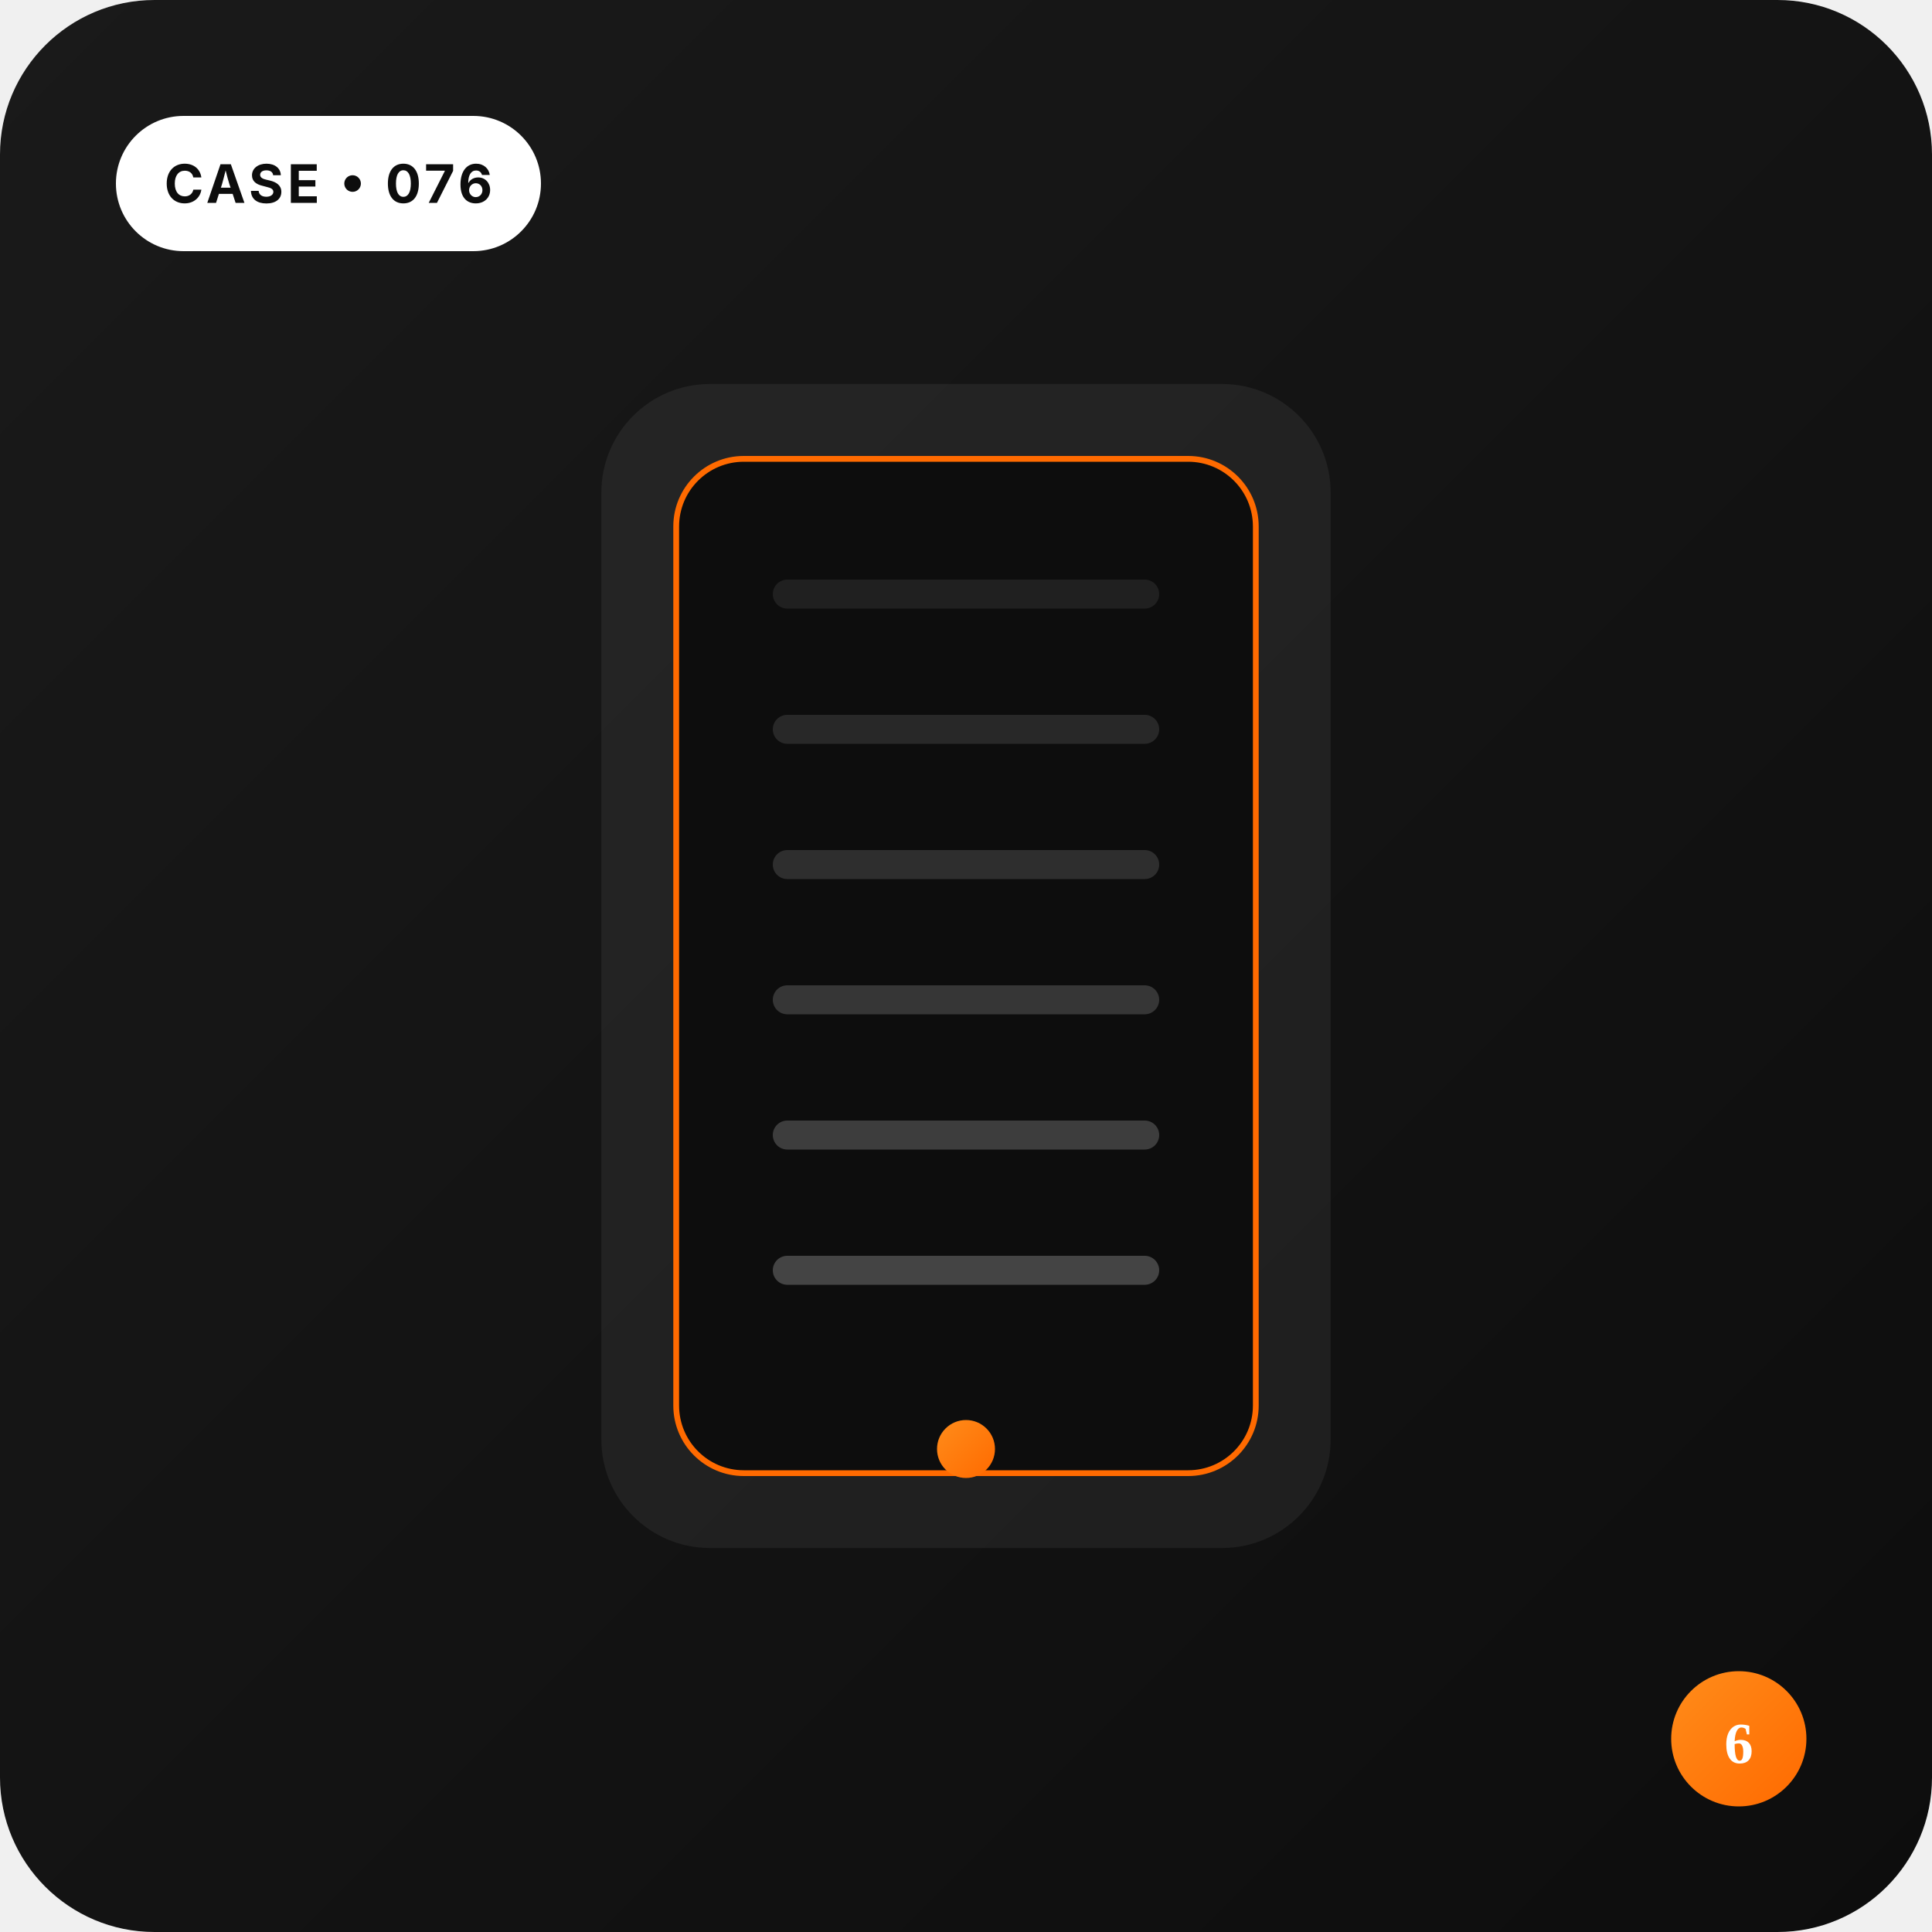
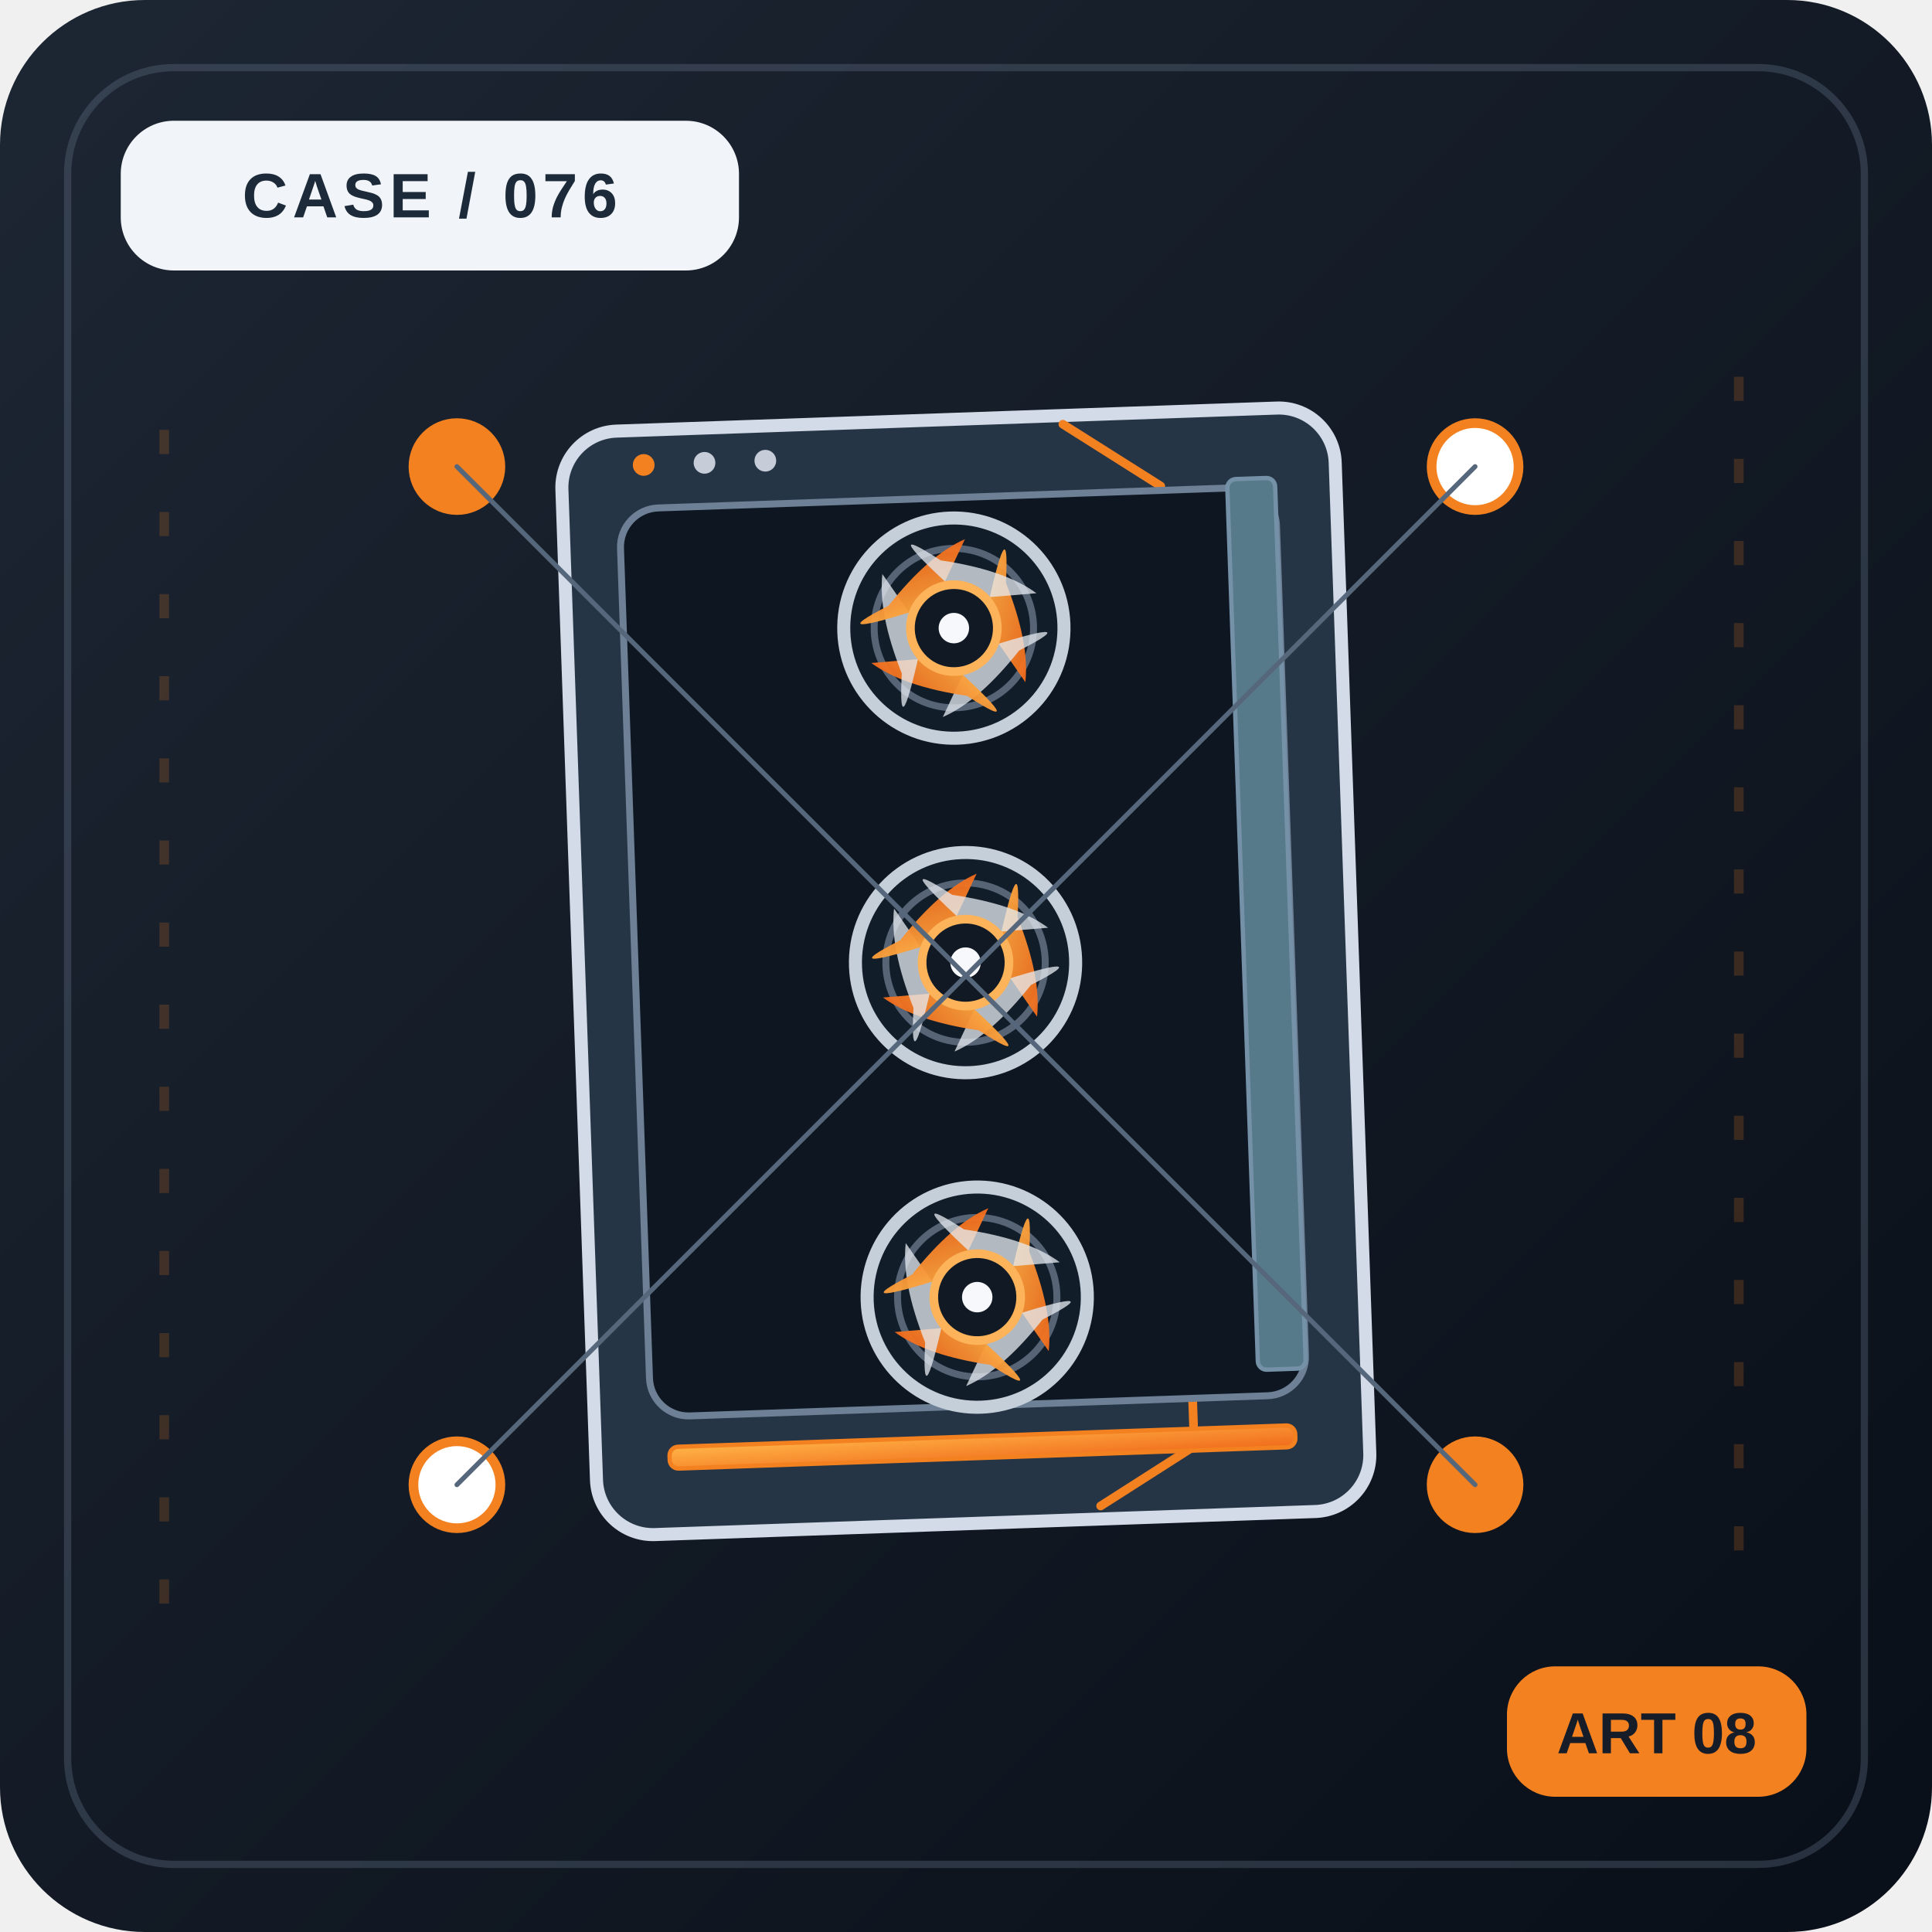
- <svg xmlns="http://www.w3.org/2000/svg" width="400" height="400" viewBox="0 0 400 400">
+ <svg xmlns="http://www.w3.org/2000/svg" width="400" height="400" viewBox="0 0 400 400" role="img" aria-label="Computer case — design 076" data-creator="Jelvan Elements">
  <defs>
-     <linearGradient id="og" x1="0%" y1="0%" x2="100%" y2="100%">
-       <stop offset="0%" stop-color="#FF8C1A" />
-       <stop offset="100%" stop-color="#FF6A00" />
+     <linearGradient id="accent" x1="0" y1="0" x2="1" y2="1">
+       <stop stop-color="#FFB447" />
+       <stop offset="1" stop-color="#F16A1B" />
    </linearGradient>
-     <linearGradient id="bg" x1="0%" y1="0%" x2="100%" y2="100%">
-       <stop offset="0%" stop-color="#1A1A1A" />
-       <stop offset="100%" stop-color="#0D0D0D" />
+     <linearGradient id="back" x1="0" y1="0" x2="1" y2="1">
+       <stop stop-color="#1D2633" />
+       <stop offset="1" stop-color="#090F18" />
    </linearGradient>
-     <filter id="shadow" x="-20%" y="-20%" width="140%" height="140%">
-       <feDropShadow dx="0" dy="8" stdDeviation="12" flood-color="#000" flood-opacity="0.35" />
-     </filter>
  </defs>
-   <rect width="400" height="400" rx="32" fill="url(#bg)" />
-   <rect x="125" y="80" width="150" height="240" rx="22" fill="#FFFFFF" opacity="0.06" stroke="#FFFFFF" stroke-width="1" />
-   <rect x="140" y="95" width="120" height="210" rx="14" fill="#0D0D0D" stroke="#FF6A00" stroke-width="1.2" />
-   <rect x="160" y="120" width="80" height="6" rx="3" fill="#FFFFFF" opacity="0.08" />
-   <rect x="160" y="148" width="80" height="6" rx="3" fill="#FFFFFF" opacity="0.11" />
-   <rect x="160" y="176" width="80" height="6" rx="3" fill="#FFFFFF" opacity="0.14" />
-   <rect x="160" y="204" width="80" height="6" rx="3" fill="#FFFFFF" opacity="0.17" />
-   <rect x="160" y="232" width="80" height="6" rx="3" fill="#FFFFFF" opacity="0.2" />
-   <rect x="160" y="260" width="80" height="6" rx="3" fill="#FFFFFF" opacity="0.23" />
-   <circle cx="200" cy="300" r="6" fill="url(#og)">
-     <animate attributeName="opacity" values="1;0.4;1" dur="2s" repeatCount="indefinite" />
-   </circle>
-   <g>
-     <rect x="24" y="24" width="88" height="28" rx="14" fill="#FFFFFF" />
-     <text x="68" y="42" text-anchor="middle" font-family="Inter, Helvetica, sans-serif" font-size="11" font-weight="700" fill="#0D0D0D" letter-spacing="0.8">CASE • 076</text>
+   <rect width="400" height="400" rx="30" fill="url(#back)" />
+   <rect x="14" y="14" width="372" height="372" rx="22" fill="none" stroke="#6F8197" stroke-opacity=".3" stroke-width="1.5" />
+   <path d="M34 332V80M360 78v250" stroke="#F48120" stroke-opacity=".19" stroke-width="2" stroke-dasharray="5 12" />
+   <g transform="translate(200 202) rotate(-2) scale(0.9)">
+     <rect x="-89" y="-128" width="178" height="254" rx="13" fill="#263545" stroke="#D2DBE7" stroke-width="3" />
+     <path d="M26.7 -126l22 15v221l-22 13" fill="none" stroke="#F48120" stroke-width="2" stroke-linejoin="round" stroke-linecap="round" />
+     <rect x="-76" y="-110" width="151" height="209" rx="9" fill="#0E1622" stroke="#6D8095" stroke-width="1.6" />
+     <circle cx="0" cy="-80" r="25.333" fill="#121D2A" stroke="#C5CFDA" stroke-width="3" />
+     <circle cx="0" cy="-80" r="18.333" fill="none" stroke="#566476" stroke-width="1.6" />
+     <path d="M7 -81 Q14 -109 12.333 -90 Q17.333 -76 16 -67Z" transform="rotate(0 0 -80)" fill="url(#accent)" opacity=".95" />
+     <path d="M7 -81 Q14 -109 12.333 -90 Q17.333 -76 16 -67Z" transform="rotate(60 0 -80)" fill="#E5EAF1" opacity=".76" />
+     <path d="M7 -81 Q14 -109 12.333 -90 Q17.333 -76 16 -67Z" transform="rotate(120 0 -80)" fill="url(#accent)" opacity=".95" />
+     <path d="M7 -81 Q14 -109 12.333 -90 Q17.333 -76 16 -67Z" transform="rotate(180 0 -80)" fill="#E5EAF1" opacity=".76" />
+     <path d="M7 -81 Q14 -109 12.333 -90 Q17.333 -76 16 -67Z" transform="rotate(240 0 -80)" fill="url(#accent)" opacity=".95" />
+     <path d="M7 -81 Q14 -109 12.333 -90 Q17.333 -76 16 -67Z" transform="rotate(300 0 -80)" fill="#E5EAF1" opacity=".76" />
+     <circle cx="0" cy="-80" r="10" fill="#111924" stroke="#FCB35A" stroke-width="2" />
+     <circle cx="0" cy="-80" r="3" fill="#F6F8FB" stroke="#F6F8FB" stroke-width="1" />
+     <circle cx="0" cy="-3" r="25.333" fill="#121D2A" stroke="#C5CFDA" stroke-width="3" />
+     <circle cx="0" cy="-3" r="18.333" fill="none" stroke="#566476" stroke-width="1.6" />
+     <path d="M7 -4 Q14 -32 12.333 -13 Q17.333 1 16 10Z" transform="rotate(0 0 -3)" fill="url(#accent)" opacity=".95" />
+     <path d="M7 -4 Q14 -32 12.333 -13 Q17.333 1 16 10Z" transform="rotate(60 0 -3)" fill="#E5EAF1" opacity=".76" />
+     <path d="M7 -4 Q14 -32 12.333 -13 Q17.333 1 16 10Z" transform="rotate(120 0 -3)" fill="url(#accent)" opacity=".95" />
+     <path d="M7 -4 Q14 -32 12.333 -13 Q17.333 1 16 10Z" transform="rotate(180 0 -3)" fill="#E5EAF1" opacity=".76" />
+     <path d="M7 -4 Q14 -32 12.333 -13 Q17.333 1 16 10Z" transform="rotate(240 0 -3)" fill="url(#accent)" opacity=".95" />
+     <path d="M7 -4 Q14 -32 12.333 -13 Q17.333 1 16 10Z" transform="rotate(300 0 -3)" fill="#E5EAF1" opacity=".76" />
+     <circle cx="0" cy="-3" r="10" fill="#111924" stroke="#FCB35A" stroke-width="2" />
+     <circle cx="0" cy="-3" r="3" fill="#F6F8FB" stroke="#F6F8FB" stroke-width="1" />
+     <circle cx="0" cy="74" r="25.333" fill="#121D2A" stroke="#C5CFDA" stroke-width="3" />
+     <circle cx="0" cy="74" r="18.333" fill="none" stroke="#566476" stroke-width="1.6" />
+     <path d="M7 73 Q14 45 12.333 64 Q17.333 78 16 87Z" transform="rotate(0 0 74)" fill="url(#accent)" opacity=".95" />
+     <path d="M7 73 Q14 45 12.333 64 Q17.333 78 16 87Z" transform="rotate(60 0 74)" fill="#E5EAF1" opacity=".76" />
+     <path d="M7 73 Q14 45 12.333 64 Q17.333 78 16 87Z" transform="rotate(120 0 74)" fill="url(#accent)" opacity=".95" />
+     <path d="M7 73 Q14 45 12.333 64 Q17.333 78 16 87Z" transform="rotate(180 0 74)" fill="#E5EAF1" opacity=".76" />
+     <path d="M7 73 Q14 45 12.333 64 Q17.333 78 16 87Z" transform="rotate(240 0 74)" fill="url(#accent)" opacity=".95" />
+     <path d="M7 73 Q14 45 12.333 64 Q17.333 78 16 87Z" transform="rotate(300 0 74)" fill="#E5EAF1" opacity=".76" />
+     <circle cx="0" cy="74" r="10" fill="#111924" stroke="#FCB35A" stroke-width="2" />
+     <circle cx="0" cy="74" r="3" fill="#F6F8FB" stroke="#F6F8FB" stroke-width="1" />
+     <rect x="-72" y="106" width="144" height="5" rx="2" fill="url(#accent)" stroke="#F48120" stroke-width="1" />
+     <rect x="64" y="-112" width="11" height="205" rx="2" fill="#567A89" stroke="#7491A8" stroke-width="1" />
+     <circle cx="-70" cy="-120" r="2.5" fill="#F48120" stroke="none" stroke-width="0" />
+     <circle cx="-56" cy="-120" r="2.5" fill="#C6CDD8" stroke="none" stroke-width="0" />
+     <circle cx="-42" cy="-120" r="2.5" fill="#C6CDD8" stroke="none" stroke-width="0" />
  </g>
-   <circle cx="360" cy="360" r="14" fill="url(#og)" />
-   <text x="360" y="365" text-anchor="middle" font-size="12" fill="#FFFFFF" font-weight="800">6</text>
+   <circle cx="305.4" cy="307.4" r="9" fill="#F48120" stroke="#F48120" stroke-width="2" />
+   <path d="M305.4 307.4L200 202" stroke="#56677B" stroke-width="1" stroke-linecap="round" fill="none" />
+   <circle cx="94.6" cy="307.4" r="9" fill="#FFFFFF" stroke="#F48120" stroke-width="2" />
+   <path d="M94.6 307.4L200 202" stroke="#56677B" stroke-width="1" stroke-linecap="round" fill="none" />
+   <circle cx="94.6" cy="96.6" r="9" fill="#F48120" stroke="#F48120" stroke-width="2" />
+   <path d="M94.6 96.6L200 202" stroke="#56677B" stroke-width="1" stroke-linecap="round" fill="none" />
+   <circle cx="305.4" cy="96.6" r="9" fill="#FFFFFF" stroke="#F48120" stroke-width="2" />
+   <path d="M305.4 96.6L200 202" stroke="#56677B" stroke-width="1" stroke-linecap="round" fill="none" />
+   <rect x="25" y="25" width="128" height="31" rx="11" fill="#F1F4F8" />
+   <text x="89" y="45" text-anchor="middle" fill="#1C2A39" font-family="Arial, sans-serif" font-size="13" font-weight="700" letter-spacing="1">CASE / 076</text>
+   <rect x="312" y="345" width="62" height="27" rx="10" fill="#F48120" />
+   <text x="343" y="363" text-anchor="middle" fill="#161D29" font-family="Arial, sans-serif" font-size="12" font-weight="700">ART 08</text>
</svg>
